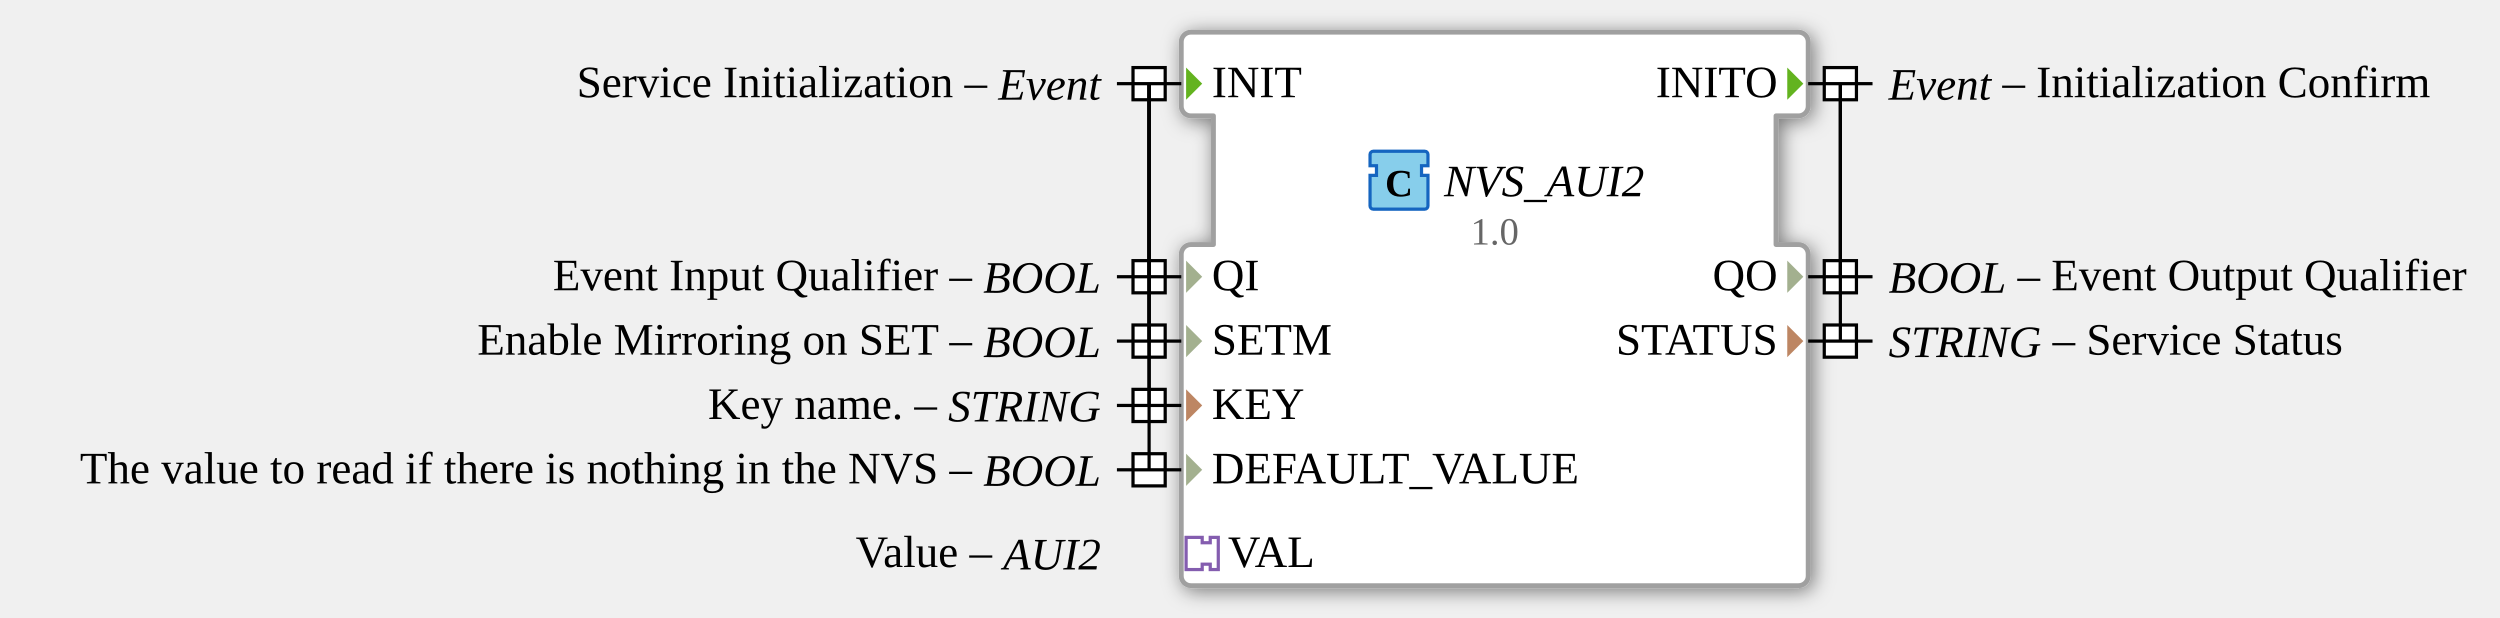
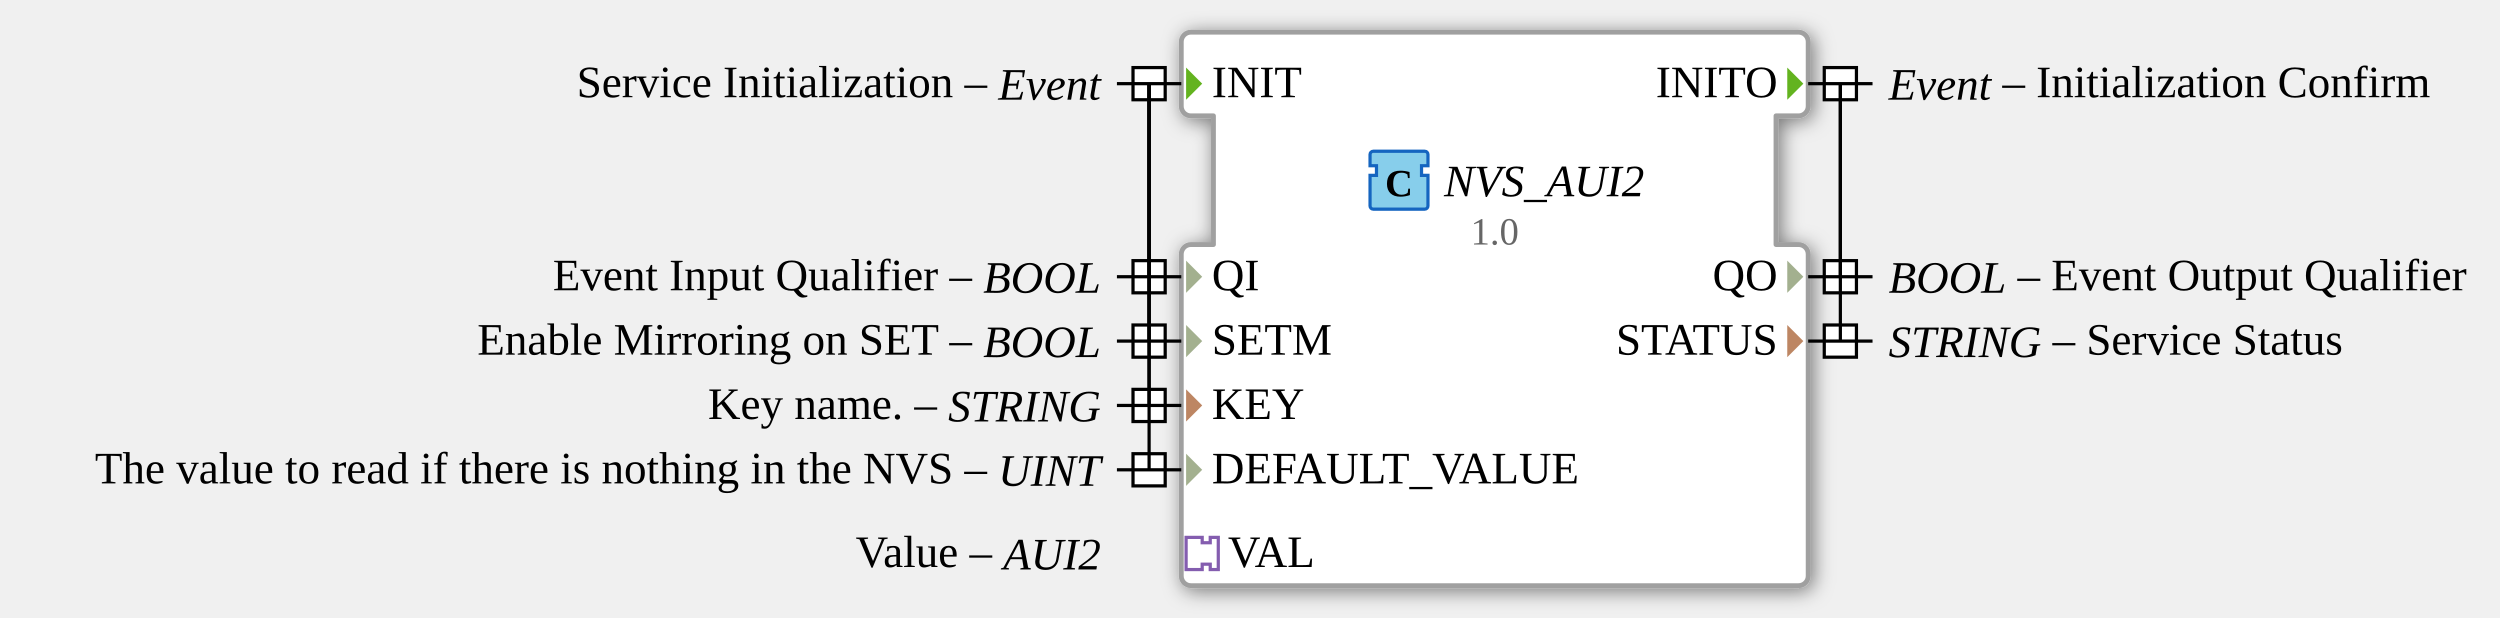
<svg xmlns="http://www.w3.org/2000/svg" viewBox="0 0 776.919 192.0" width="776.919" height="192.0">
  <style>
    @font-face {
      font-family: "TGL";
      src: local("TGL 0-17_std"), local("TGL 0-17"), local("TGL 0-17 alt"), url("../../../../../_static/fonts/TGL-0-17_std.ttf") format("truetype");
      font-style: normal;
      font-weight: normal;
    }
    @font-face {
      font-family: "TGL";
      src: local("TGL 0-16_std"), local("TGL 0-16"), url("../../../../../_static/fonts/TGL-0-16_std.ttf") format("truetype");
      font-style: italic;
      font-weight: normal;
    }
  </style>
  <defs>
    <filter id="dropShadow" x="-20%" y="-20%" width="140%" height="140%">
      <feGaussianBlur in="SourceAlpha" stdDeviation="3" result="blur" />
      <feOffset in="blur" dx="1" dy="1" result="offsetBlur" />
      <feFlood flood-color="#000000" flood-opacity="0.5" result="shadowColor" />
      <feComposite in="shadowColor" in2="offsetBlur" operator="in" result="shadow" />
      <feMerge>
        <feMergeNode in="shadow" />
        <feMergeNode in="SourceGraphic" />
      </feMerge>
    </filter>
  </defs>
  <g transform="translate(367.1035, 10)">
    <path d="M 3 0             L 191.818 0             A 3 3 0 0 1 194.818 3             L 194.818 23.0             A 3 3 0 0 1 191.818 26.0             L 184.818 26.0             L 184.818 66.0             L 191.818 66.0             A 3 3 0 0 1 194.818 69.0             L 194.818 169.0             A 3 3 0 0 1 191.818 172.0             L 3 172.0             A 3 3 0 0 1 0 169.0             L 0 69.0             A 3 3 0 0 1 3 66.0             L 10 66.0             L 10 26.0             L 3 26.0             A 3 3 0 0 1 0 23.0             L 0 3             A 3 3 0 0 1 3 0             Z" fill="#FFFFFF" stroke="#A0A0A0" stroke-width="1.5" stroke-linejoin="round" filter="url(#dropShadow)" />
    <polygon points="1.5,11.0 6.5,16.0 1.5,21.0" fill="#63B31F" />
    <text x="9.5" y="17.0" font-family="TGL, 'Times New Roman', Times, serif" font-size="14" fill="#000000" dominant-baseline="middle">INIT</text>
    <polygon points="188.318,11.0 193.318,16.0 188.318,21.0" fill="#63B31F" />
    <text x="185.318" y="17.0" font-family="TGL, 'Times New Roman', Times, serif" font-size="14" fill="#000000" text-anchor="end" dominant-baseline="middle">INITO</text>
    <path d="M 59.661 37.0             L 75.661 37.0             A 1 1 0 0 1 76.661 38.0             L 76.661 41.5             L 74.661 41.5             L 74.661 44.5             L 76.661 44.5             L 76.661 54.0             A 1 1 0 0 1 75.661 55.0             L 59.661 55.0             A 1 1 0 0 1 58.661 54.0             L 58.661 44.5             L 60.661 44.5             L 60.661 41.5             L 58.661 41.5             L 58.661 38.0             A 1 1 0 0 1 59.661 37.0             Z" fill="#87CEEB" stroke="#1565C0" stroke-width="1" />
    <text x="67.661" y="51.0" font-family="TGL, 'Times New Roman', Times, serif" font-size="12" font-weight="bold" fill="#000000" text-anchor="middle">C</text>
    <text x="81.661" y="51.0" font-family="TGL, 'Times New Roman', Times, serif" font-size="14" fill="#000000" font-style="italic">NVS_AUI2</text>
    <text x="97.409" y="66.0" font-family="TGL, 'Times New Roman', Times, serif" font-size="12" fill="#666666" text-anchor="middle">1.0</text>
    <polygon points="1.5,71.0 6.5,76.0 1.5,81.0" fill="#A3B08F" />
    <text x="9.5" y="77.0" font-family="TGL, 'Times New Roman', Times, serif" font-size="14" fill="#000000" dominant-baseline="middle">QI</text>
    <polygon points="1.5,91.0 6.5,96.0 1.5,101.0" fill="#A3B08F" />
    <text x="9.5" y="97.0" font-family="TGL, 'Times New Roman', Times, serif" font-size="14" fill="#000000" dominant-baseline="middle">SETM</text>
    <polygon points="1.5,111.0 6.5,116.0 1.5,121.0" fill="#BD8663" />
    <text x="9.5" y="117.0" font-family="TGL, 'Times New Roman', Times, serif" font-size="14" fill="#000000" dominant-baseline="middle">KEY</text>
    <polygon points="1.5,131.0 6.5,136.0 1.5,141.0" fill="#A3B08F" />
    <text x="9.5" y="137.0" font-family="TGL, 'Times New Roman', Times, serif" font-size="14" fill="#000000" dominant-baseline="middle">DEFAULT_VALUE</text>
    <polygon points="188.318,71.0 193.318,76.0 188.318,81.0" fill="#A3B08F" />
    <text x="185.318" y="77.0" font-family="TGL, 'Times New Roman', Times, serif" font-size="14" fill="#000000" text-anchor="end" dominant-baseline="middle">QO</text>
    <polygon points="188.318,91.0 193.318,96.0 188.318,101.0" fill="#BD8663" />
    <text x="185.318" y="97.0" font-family="TGL, 'Times New Roman', Times, serif" font-size="14" fill="#000000" text-anchor="end" dominant-baseline="middle">STATUS</text>
    <path d="M 1.5 157.0             L 6.5 157.0             L 6.5 158.667             L 9.0 158.667             L 9.0 157.0             L 11.5 157.0             L 11.5 167.0             L 9.0 167.0             L 9.0 165.333             L 6.5 165.333             L 6.5 167.0             L 1.5 167.0             Z" fill="none" stroke="#845DAF" stroke-width="1" />
    <text x="14.5" y="163.0" font-family="TGL, 'Times New Roman', Times, serif" font-size="14" fill="#000000" dominant-baseline="middle">VAL</text>
    <rect x="-15" y="11.0" width="10" height="10" fill="#FFFFFF" stroke="#000000" stroke-width="1" />
    <rect x="-15" y="71.0" width="10" height="10" fill="#FFFFFF" stroke="#000000" stroke-width="1" />
    <line x1="-10.0" y1="16.0" x2="-10.0" y2="76.0" stroke="#000000" stroke-width="1" />
    <rect x="-15" y="91.0" width="10" height="10" fill="#FFFFFF" stroke="#000000" stroke-width="1" />
    <line x1="-10.0" y1="16.0" x2="-10.0" y2="96.0" stroke="#000000" stroke-width="1" />
    <rect x="-15" y="111.0" width="10" height="10" fill="#FFFFFF" stroke="#000000" stroke-width="1" />
    <line x1="-10.0" y1="16.0" x2="-10.0" y2="116.0" stroke="#000000" stroke-width="1" />
    <rect x="-15" y="131.0" width="10" height="10" fill="#FFFFFF" stroke="#000000" stroke-width="1" />
    <line x1="-10.0" y1="16.0" x2="-10.0" y2="136.0" stroke="#000000" stroke-width="1" />
    <rect x="199.818" y="11.0" width="10" height="10" fill="#FFFFFF" stroke="#000000" stroke-width="1" />
    <rect x="199.818" y="71.0" width="10" height="10" fill="#FFFFFF" stroke="#000000" stroke-width="1" />
    <line x1="204.818" y1="16.0" x2="204.818" y2="76.0" stroke="#000000" stroke-width="1" />
    <rect x="199.818" y="91.0" width="10" height="10" fill="#FFFFFF" stroke="#000000" stroke-width="1" />
    <line x1="204.818" y1="16.0" x2="204.818" y2="96.0" stroke="#000000" stroke-width="1" />
    <line x1="0" y1="16.0" x2="-20" y2="16.0" stroke="#000000" stroke-width="1" />
    <line x1="0" y1="76.0" x2="-20" y2="76.0" stroke="#000000" stroke-width="1" />
    <line x1="0" y1="96.0" x2="-20" y2="96.0" stroke="#000000" stroke-width="1" />
    <line x1="0" y1="116.0" x2="-20" y2="116.0" stroke="#000000" stroke-width="1" />
    <line x1="0" y1="136.0" x2="-20" y2="136.0" stroke="#000000" stroke-width="1" />
    <line x1="194.818" y1="16.0" x2="214.818" y2="16.0" stroke="#000000" stroke-width="1" />
    <line x1="194.818" y1="76.0" x2="214.818" y2="76.0" stroke="#000000" stroke-width="1" />
    <line x1="194.818" y1="96.0" x2="214.818" y2="96.0" stroke="#000000" stroke-width="1" />
    <text x="-25" y="17.0" font-family="TGL, 'Times New Roman', Times, serif" font-size="14" fill="#000000" text-anchor="end" dominant-baseline="middle">Service Initialization – <tspan font-family="TGL, 'Times New Roman', Times, serif" font-style="italic" dominant-baseline="middle">Event</tspan>
    </text>
    <text x="219.818" y="17.0" font-family="TGL, 'Times New Roman', Times, serif" font-size="14" fill="#000000" dominant-baseline="middle">
      <tspan font-family="TGL, 'Times New Roman', Times, serif" font-style="italic" dominant-baseline="middle">Event</tspan> – Initialization Confirm</text>
    <text x="-25" y="77.0" font-family="TGL, 'Times New Roman', Times, serif" font-size="14" fill="#000000" text-anchor="end" dominant-baseline="middle">Event Input Qualifier – <tspan font-family="TGL, 'Times New Roman', Times, serif" font-style="italic" dominant-baseline="middle">BOOL</tspan>
    </text>
    <text x="-25" y="97.0" font-family="TGL, 'Times New Roman', Times, serif" font-size="14" fill="#000000" text-anchor="end" dominant-baseline="middle">Enable Mirroring on SET – <tspan font-family="TGL, 'Times New Roman', Times, serif" font-style="italic" dominant-baseline="middle">BOOL</tspan>
    </text>
    <text x="-25" y="117.0" font-family="TGL, 'Times New Roman', Times, serif" font-size="14" fill="#000000" text-anchor="end" dominant-baseline="middle">Key name. – <tspan font-family="TGL, 'Times New Roman', Times, serif" font-style="italic" dominant-baseline="middle">STRING</tspan>
    </text>
-     <text x="-25" y="137.0" font-family="TGL, 'Times New Roman', Times, serif" font-size="14" fill="#000000" text-anchor="end" dominant-baseline="middle">The value to read if there is nothing in the NVS – <tspan font-family="TGL, 'Times New Roman', Times, serif" font-style="italic" dominant-baseline="middle">BOOL</tspan>
+     <text x="-25" y="137.0" font-family="TGL, 'Times New Roman', Times, serif" font-size="14" fill="#000000" text-anchor="end" dominant-baseline="middle">The value to read if there is nothing in the NVS – <tspan font-family="TGL, 'Times New Roman', Times, serif" font-style="italic" dominant-baseline="middle">UINT</tspan>
    </text>
    <text x="219.818" y="77.0" font-family="TGL, 'Times New Roman', Times, serif" font-size="14" fill="#000000" dominant-baseline="middle">
      <tspan font-family="TGL, 'Times New Roman', Times, serif" font-style="italic" dominant-baseline="middle">BOOL</tspan> – Event Output Qualifier</text>
    <text x="219.818" y="97.0" font-family="TGL, 'Times New Roman', Times, serif" font-size="14" fill="#000000" dominant-baseline="middle">
      <tspan font-family="TGL, 'Times New Roman', Times, serif" font-style="italic" dominant-baseline="middle">STRING</tspan> – Service Status</text>
    <text x="-25" y="163.0" font-family="TGL, 'Times New Roman', Times, serif" font-size="14" fill="#000000" text-anchor="end" dominant-baseline="middle">Value – <tspan font-family="TGL, 'Times New Roman', Times, serif" font-style="italic" dominant-baseline="middle">AUI2</tspan>
    </text>
  </g>
</svg>
